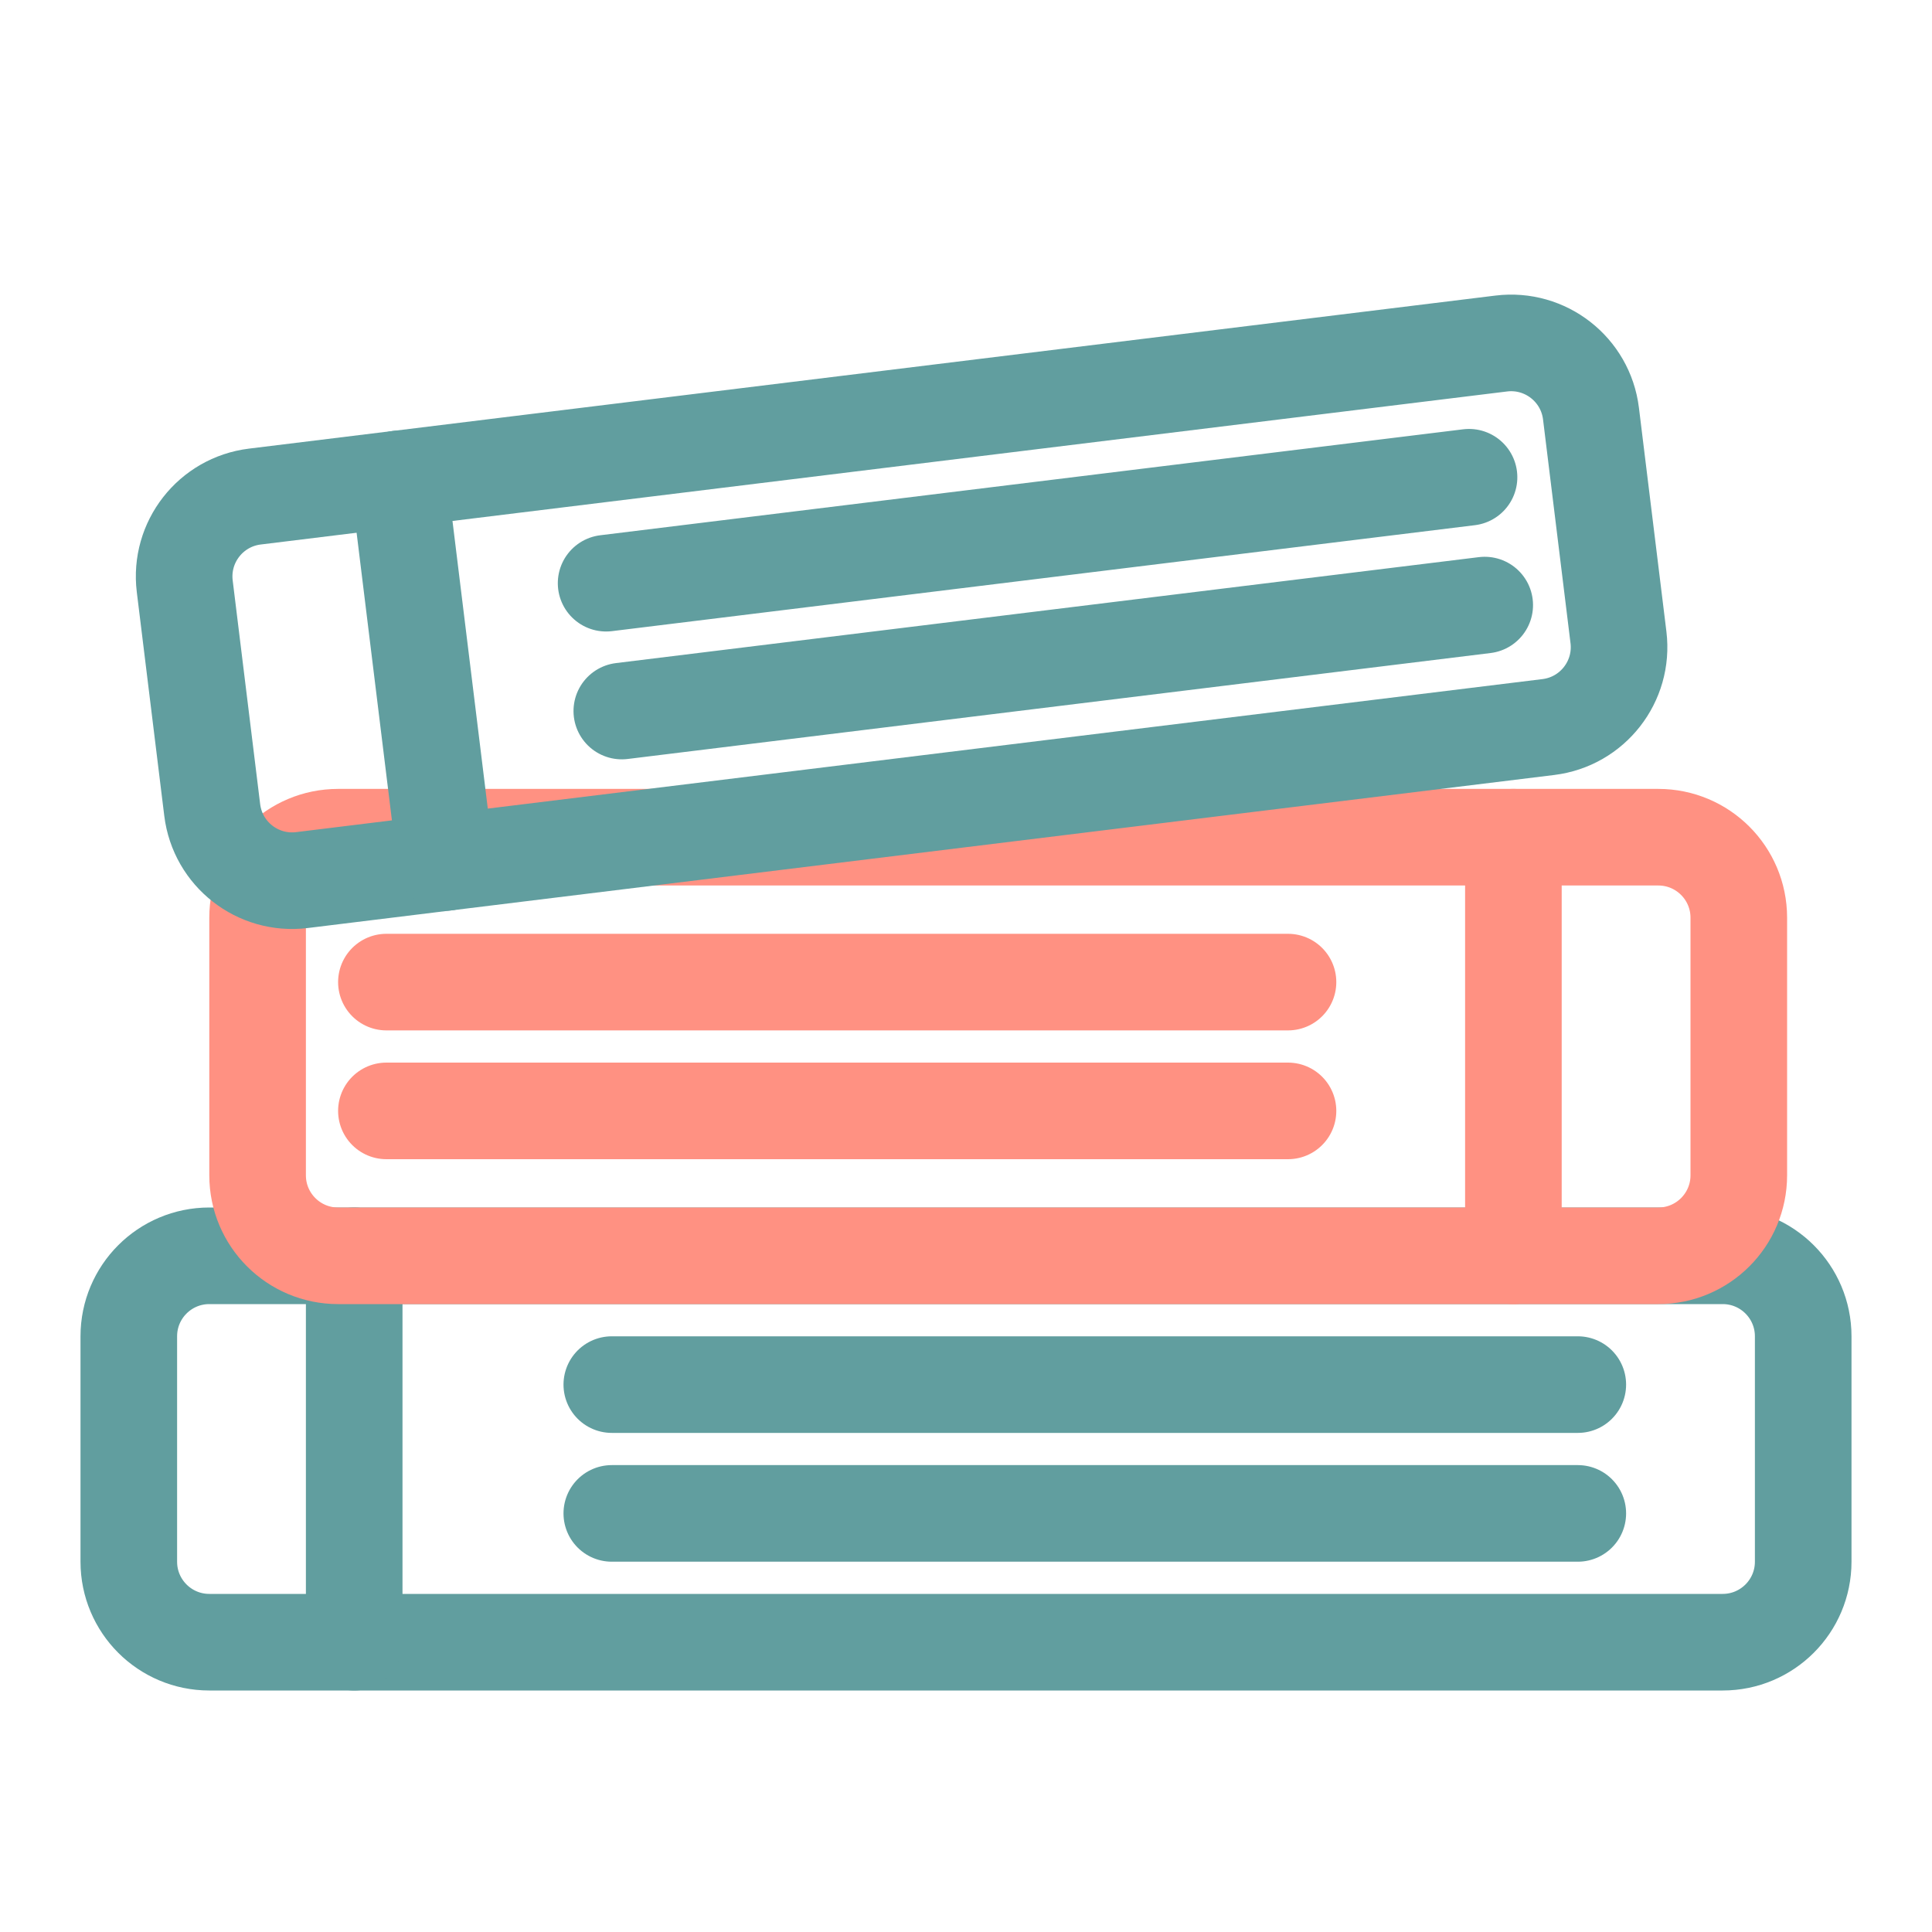
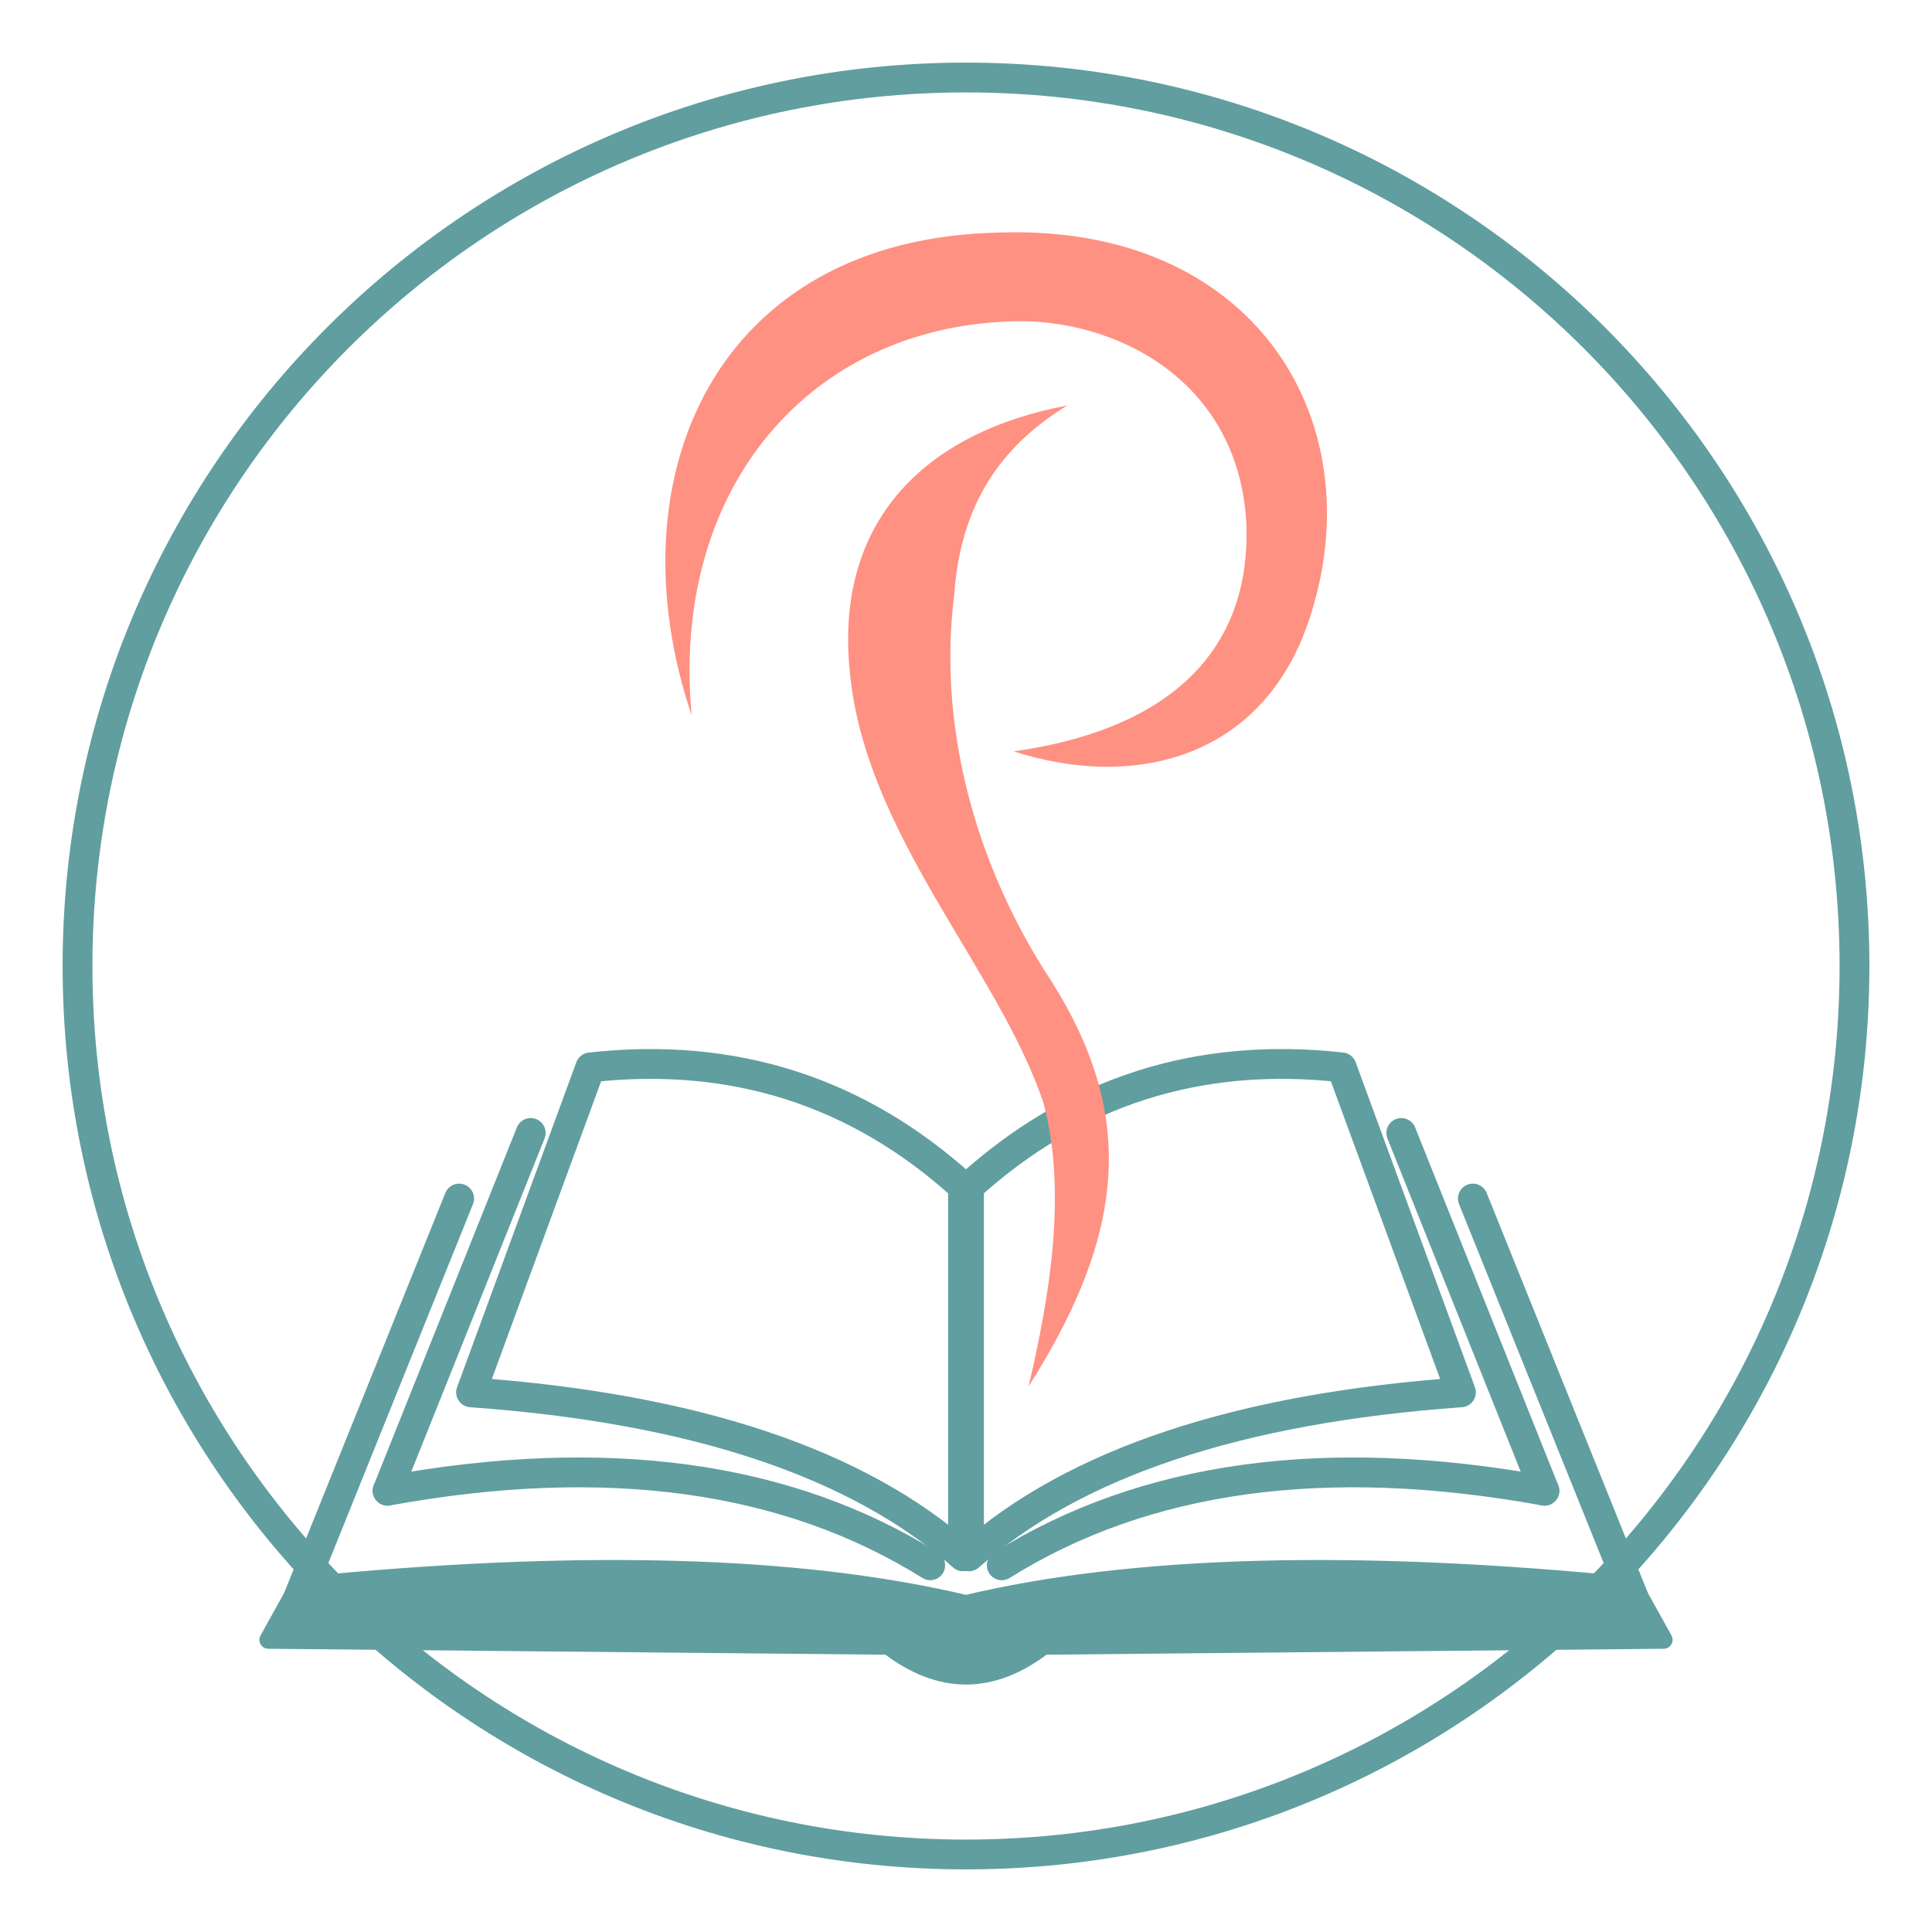
- <svg xmlns="http://www.w3.org/2000/svg" viewBox="2 5 60 60" fill="none" stroke-width="3" stroke-linecap="round" stroke-linejoin="round">
-   <g stroke="#619e9f">
-     <rect x="6" y="44" width="52" height="12" rx="2.5" />
-     <path d="M13 44v12M51 48h-30M51 52h-30" />
+ <svg xmlns="http://www.w3.org/2000/svg" viewBox="60 60 648 648" fill="none" stroke-linecap="round" stroke-linejoin="round">
+   <circle cx="384" cy="384" r="298" stroke="#619e9f" stroke-width="10" />
+   <g stroke="#619e9f" stroke-width="10">
+     <path d="M258 418Q330 410 383 458V582Q330 535 218 527Z" fill="none" />
+     <path d="M510 418Q438 410 385 458V582Q438 535 550 527Z" fill="none" />
+     <path d="M238 440L190 560M214 462L160 596" />
+     <path d="M530 440L578 560M554 462L608 596" />
+     <path d="M190 560Q300 540 372 585M578 560Q468 540 396 585" />
  </g>
-   <g stroke="#ff9182">
-     <rect x="10" y="31" width="46" height="13" rx="2.5" />
-     <path d="M49 31v13M14 35.5h28M14 39.5h28" />
-   </g>
-   <g stroke="#619e9f" transform="rotate(-7 30 24)">
-     <rect x="8" y="18" width="44" height="12" rx="2.5" />
-     <path d="M15 18v12M48 22h-27M48 26h-27" />
+   <path fill="#619e9f" stroke="#619e9f" stroke-width="6" d="M160 592Q300 578 384 598Q468 578 608 592L618 610L410 612Q384 632 358 612L150 610Z" />
+   <g fill="#ff9182">
+     <path d="M292 300C265 220 300 140 395 138C480 135 520 200 500 265C485 315 440 325 400 312C450 305 480 280 478 235C475 185 430 165 395 168C330 172 285 225 292 300Z" />
+     <path d="M418 196C370 205 340 235 345 285C350 340 395 385 410 430C418 460 412 495 405 525C440 470 440 430 410 385C385 345 375 300 380 260C382 230 395 210 418 196Z" />
  </g>
</svg>
